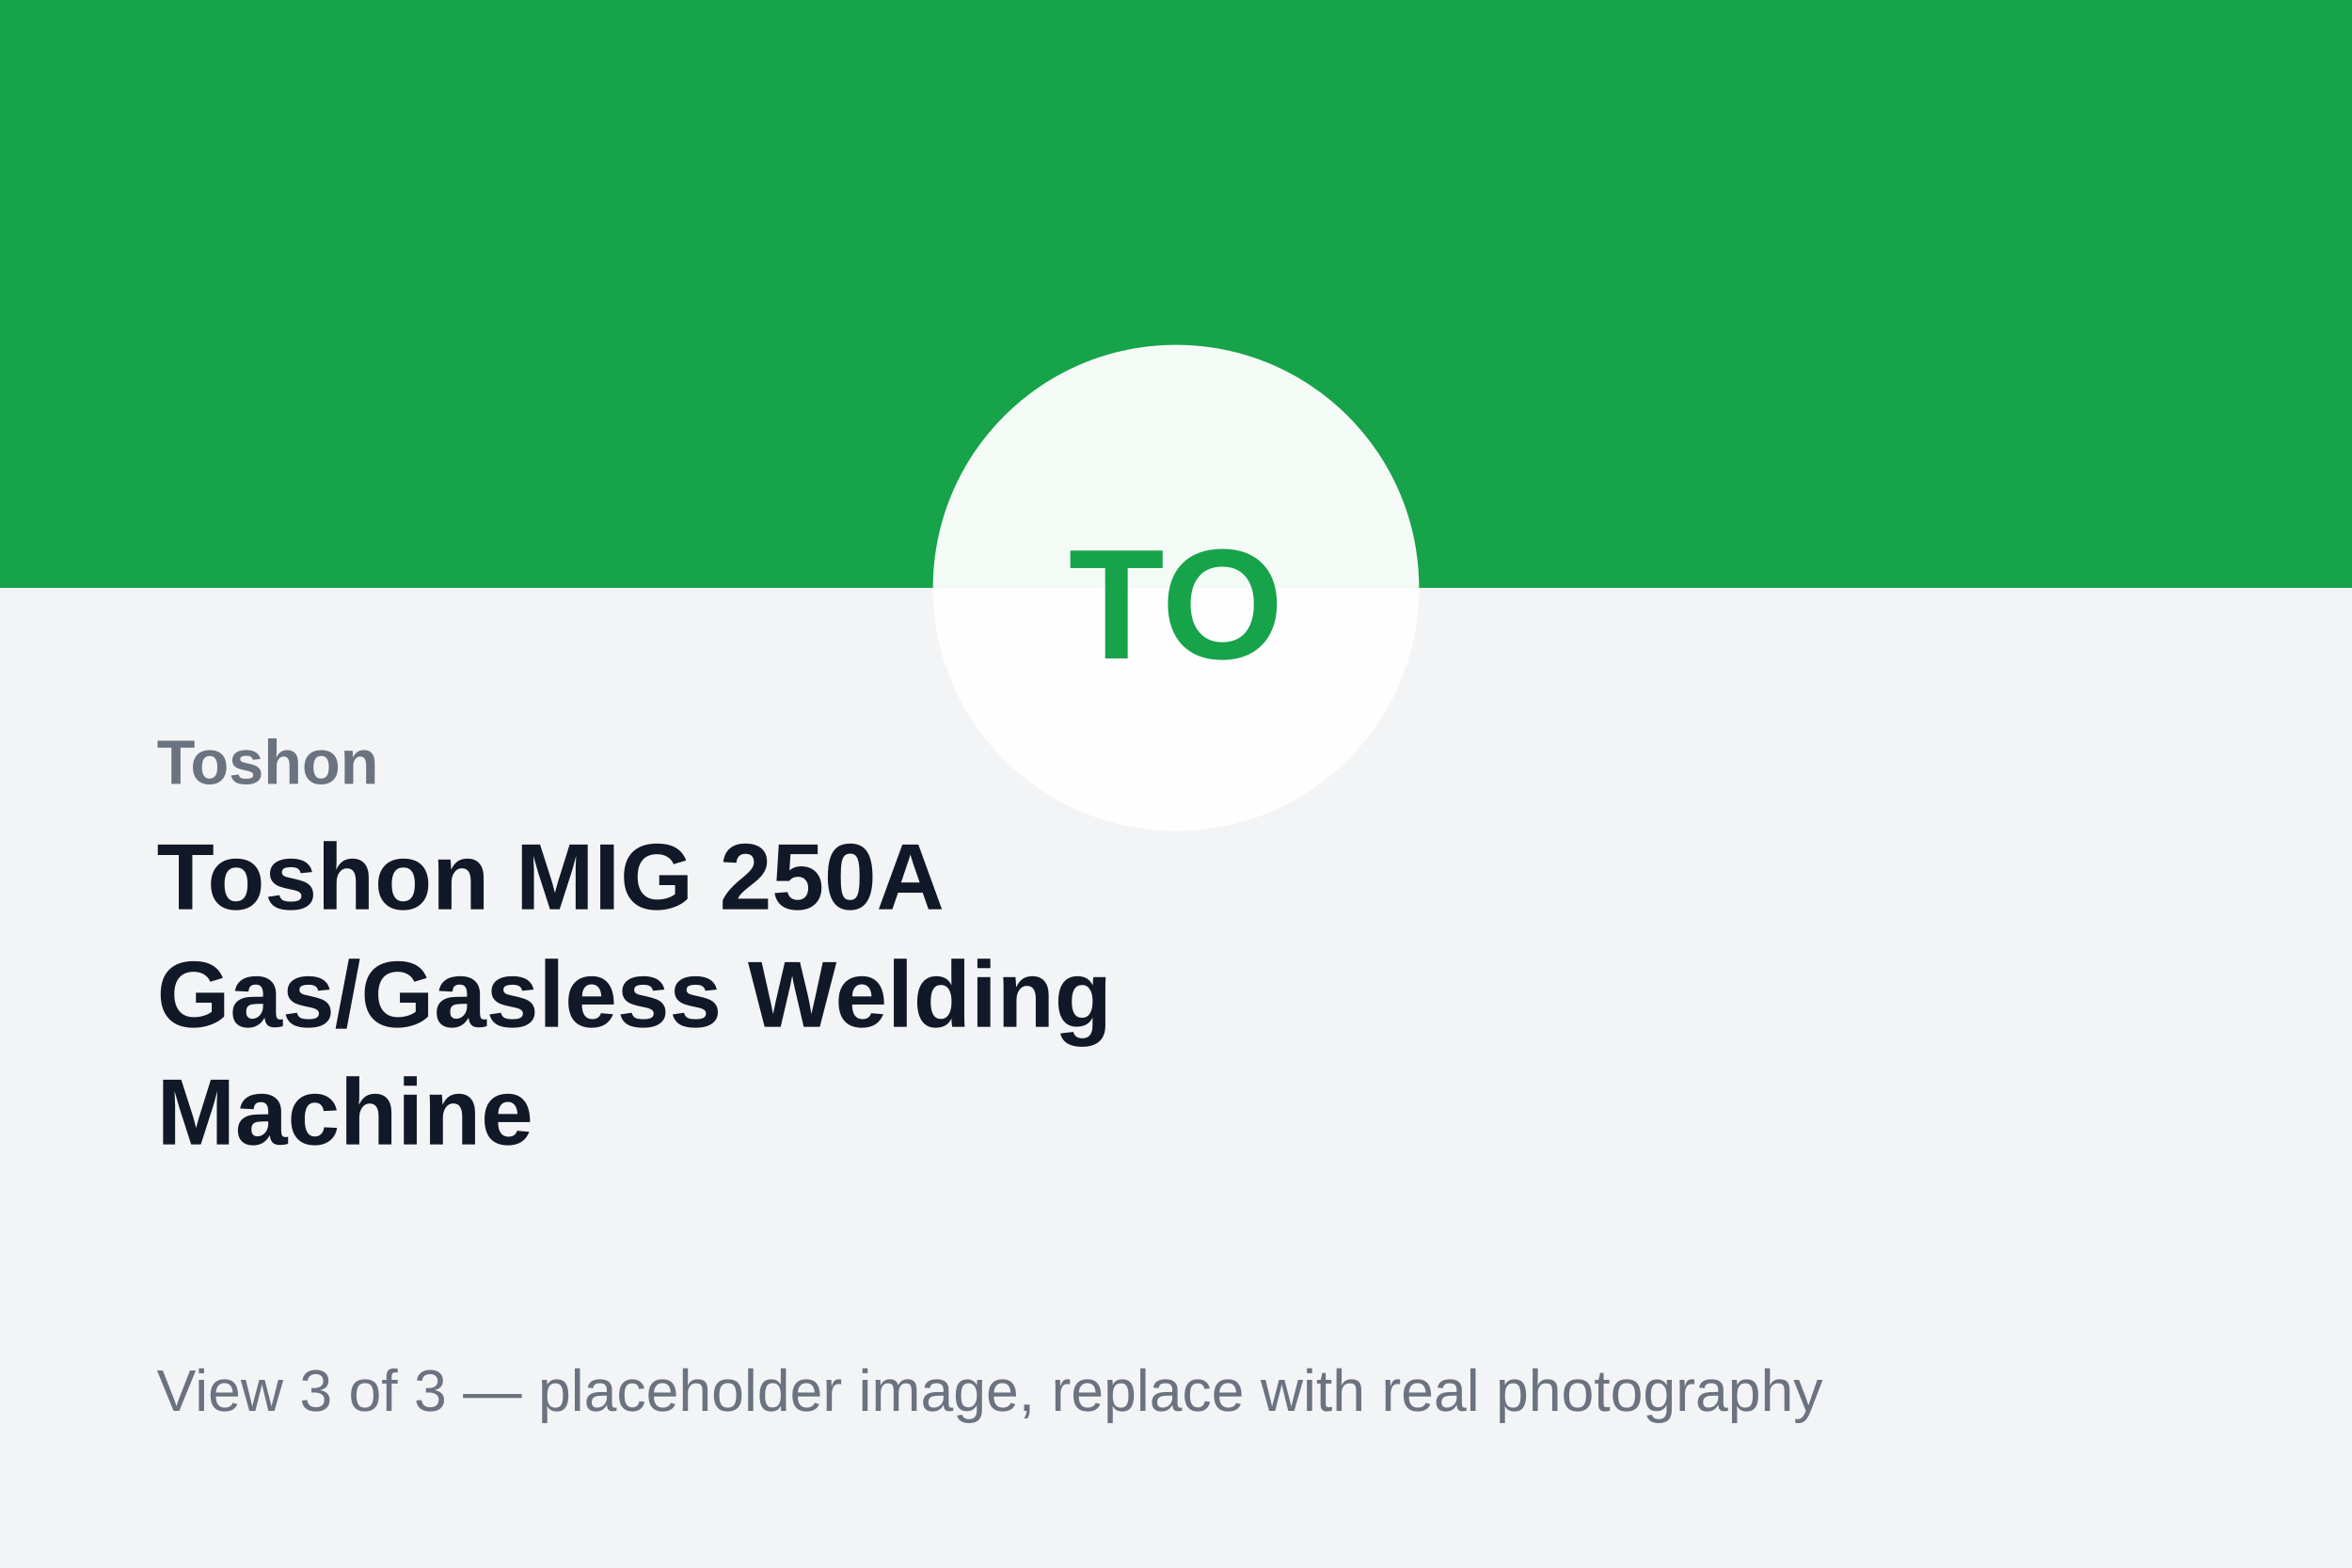
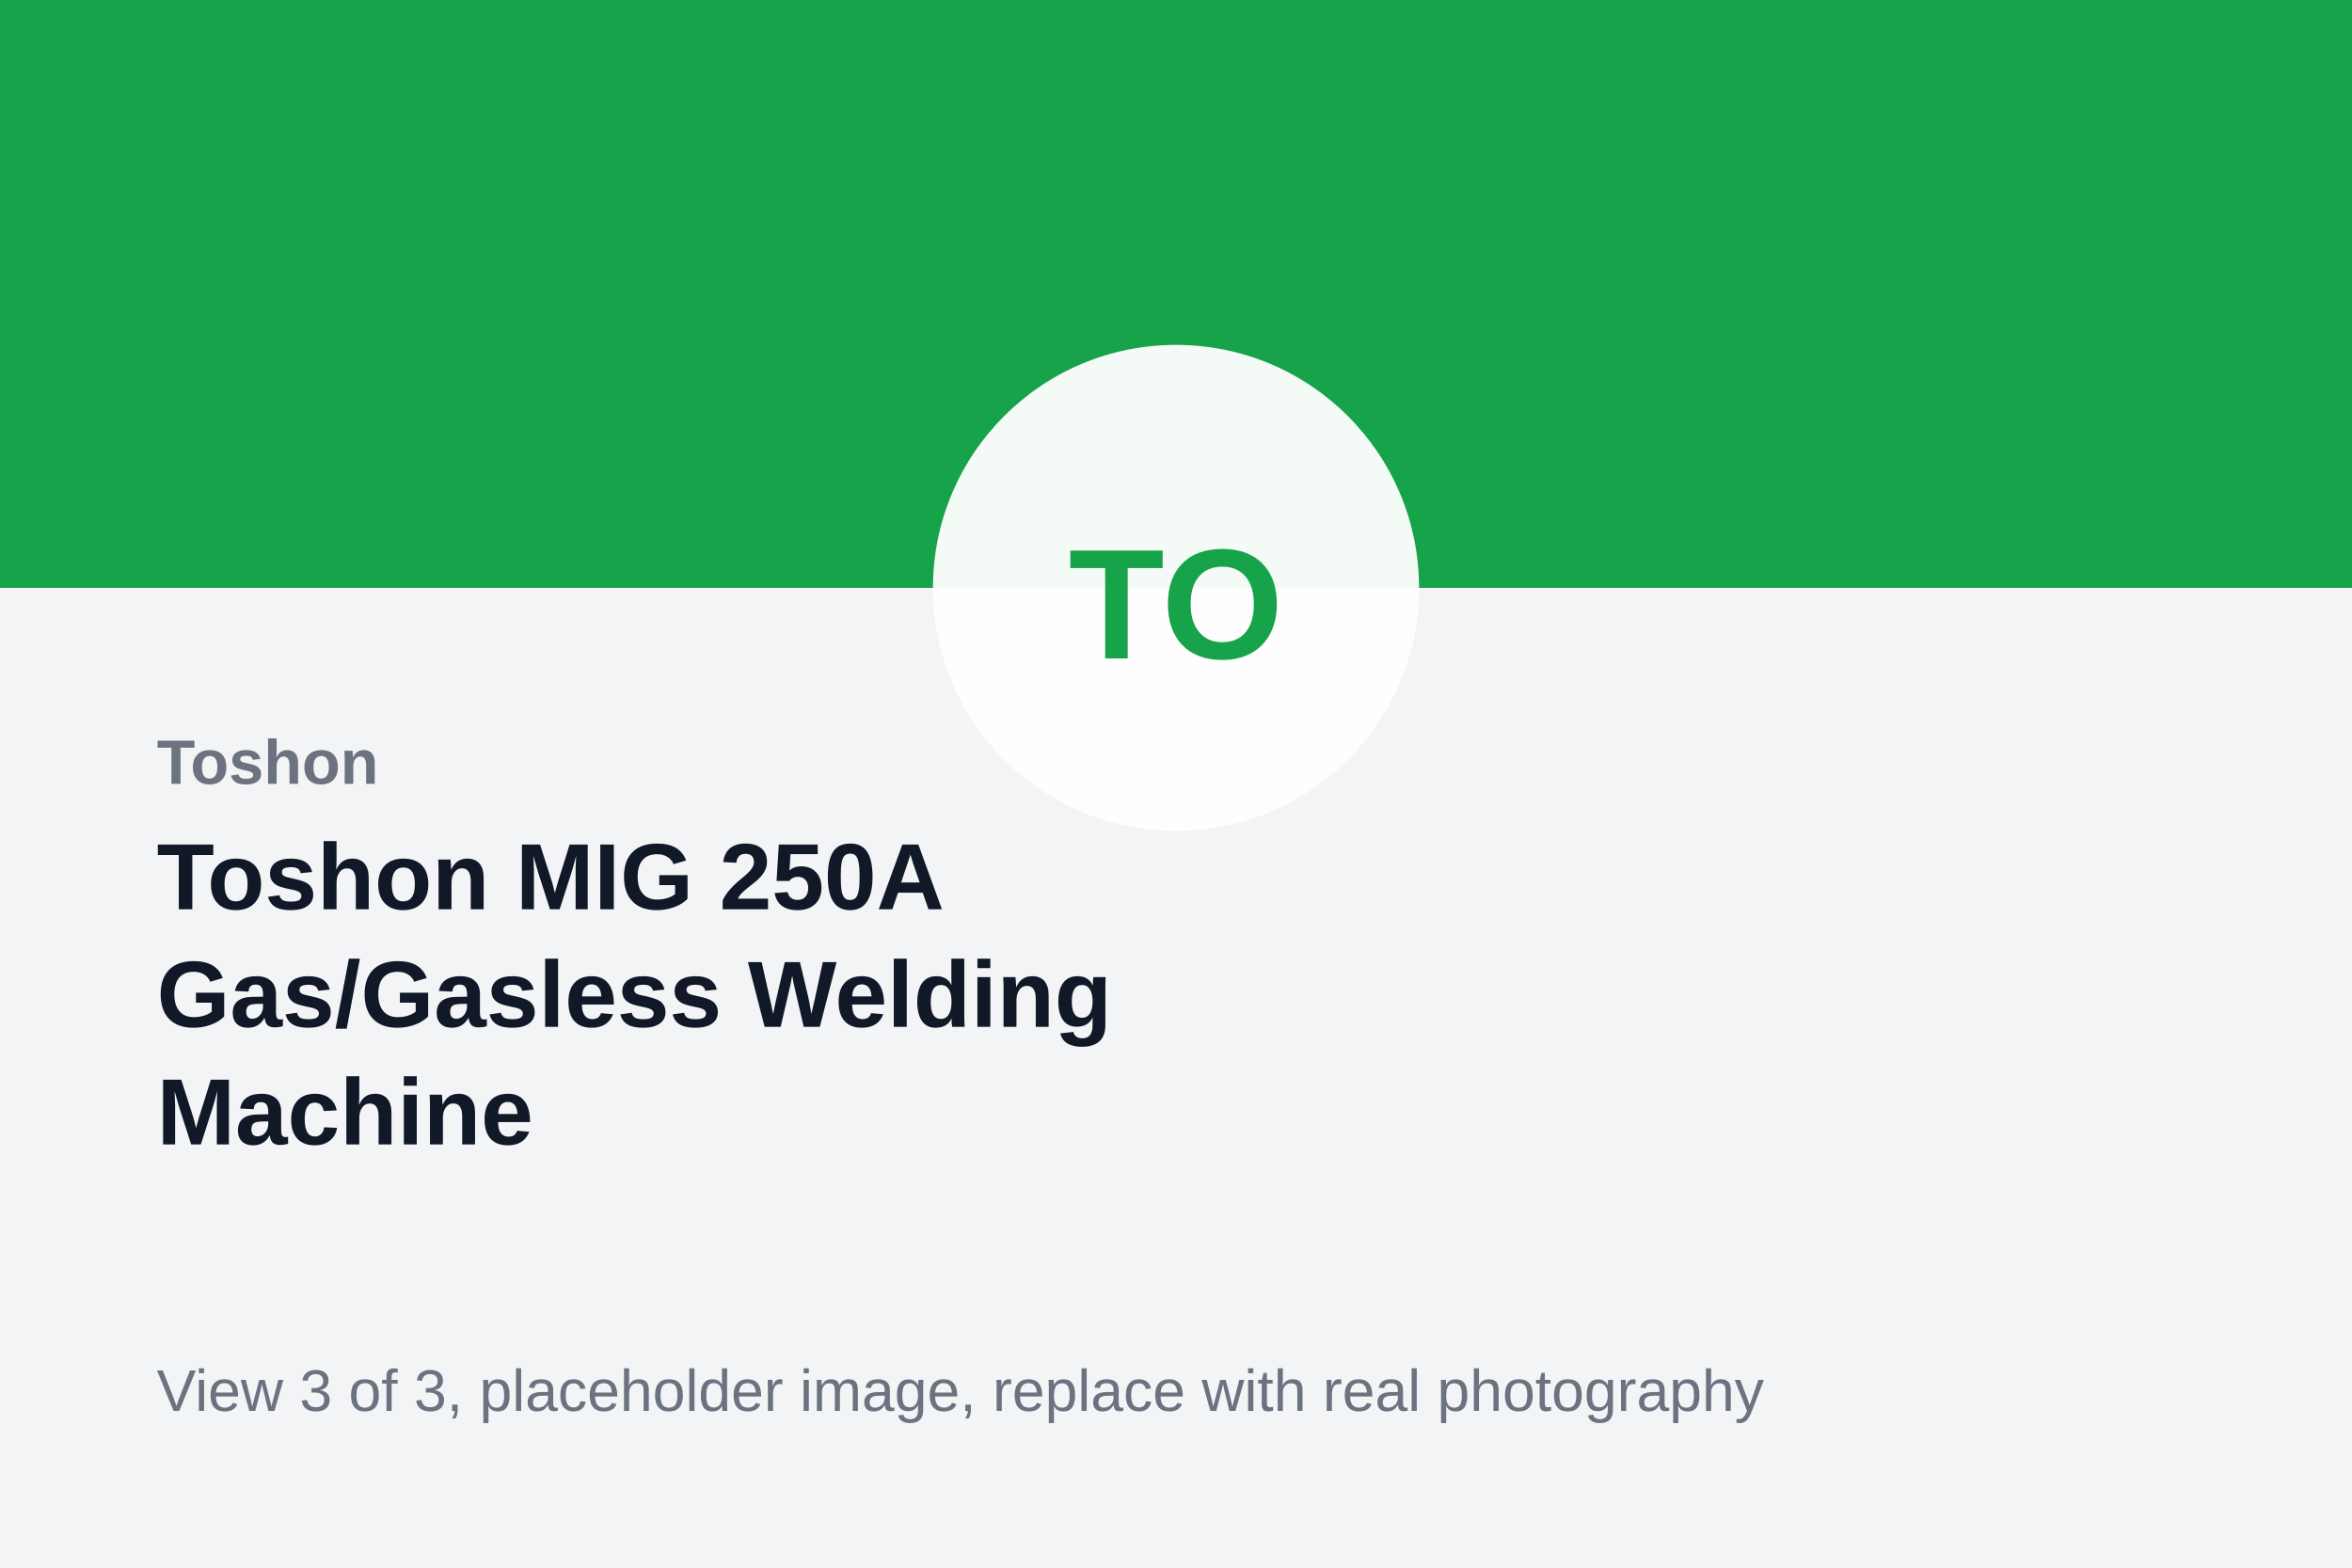
<svg xmlns="http://www.w3.org/2000/svg" viewBox="0 0 600 400" width="600" height="400" role="img" aria-label="Toshon MIG 250A Gas/Gasless Welding Machine">
  <rect width="600" height="400" fill="#F3F4F6" />
  <rect x="0" y="0" width="600" height="150" fill="#16A34A" />
  <circle cx="300" cy="150" r="62" fill="#ffffff" opacity="0.95" />
  <text x="300" y="168" text-anchor="middle" font-family="Segoe UI, Arial, sans-serif" font-size="40" font-weight="800" fill="#16A34A">TO</text>
  <text x="40" y="200" font-family="Segoe UI, Arial, sans-serif" font-size="16" font-weight="600" fill="#6B7280">Toshon</text>
  <text x="40" y="232" font-family="Segoe UI, Arial, sans-serif" font-size="24" font-weight="700" fill="#111827">Toshon MIG 250A</text>
  <text x="40" y="262" font-family="Segoe UI, Arial, sans-serif" font-size="24" font-weight="700" fill="#111827">Gas/Gasless Welding</text>
  <text x="40" y="292" font-family="Segoe UI, Arial, sans-serif" font-size="24" font-weight="700" fill="#111827">Machine</text>
-   <text x="40" y="360" font-family="Segoe UI, Arial, sans-serif" font-size="15" fill="#6B7280">View 3 of 3 — placeholder image, replace with real photography</text>
+   <text x="40" y="360" font-family="Segoe UI, Arial, sans-serif" font-size="15" fill="#6B7280">View 3 of 3, placeholder image, replace with real photography</text>
</svg>
